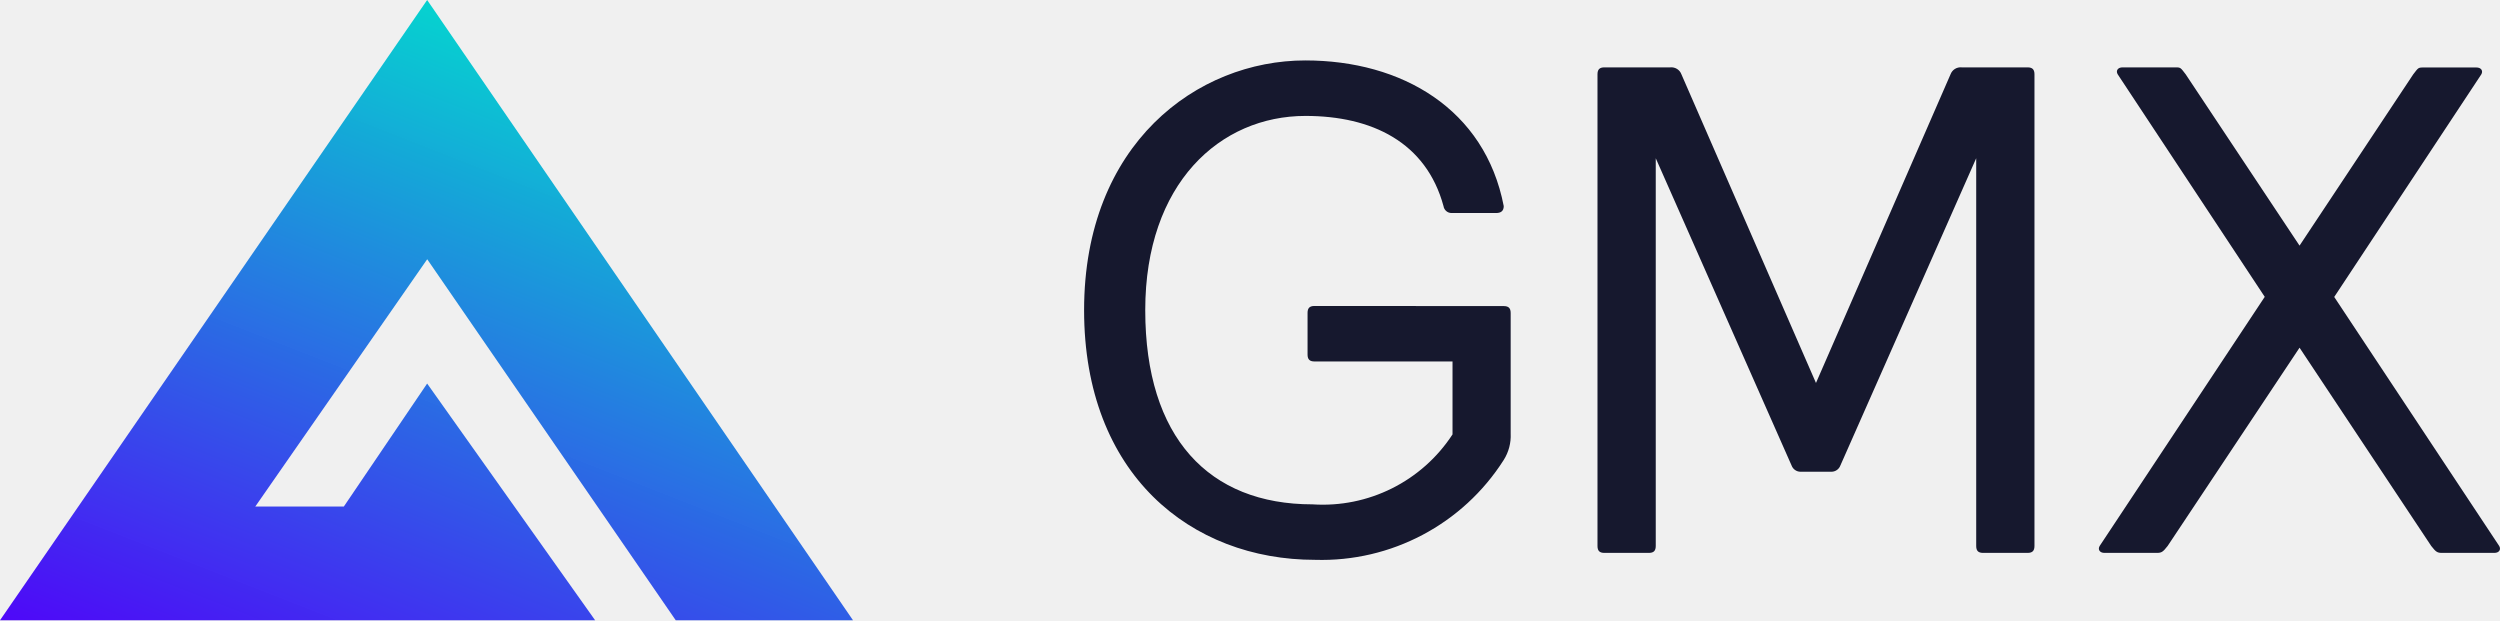
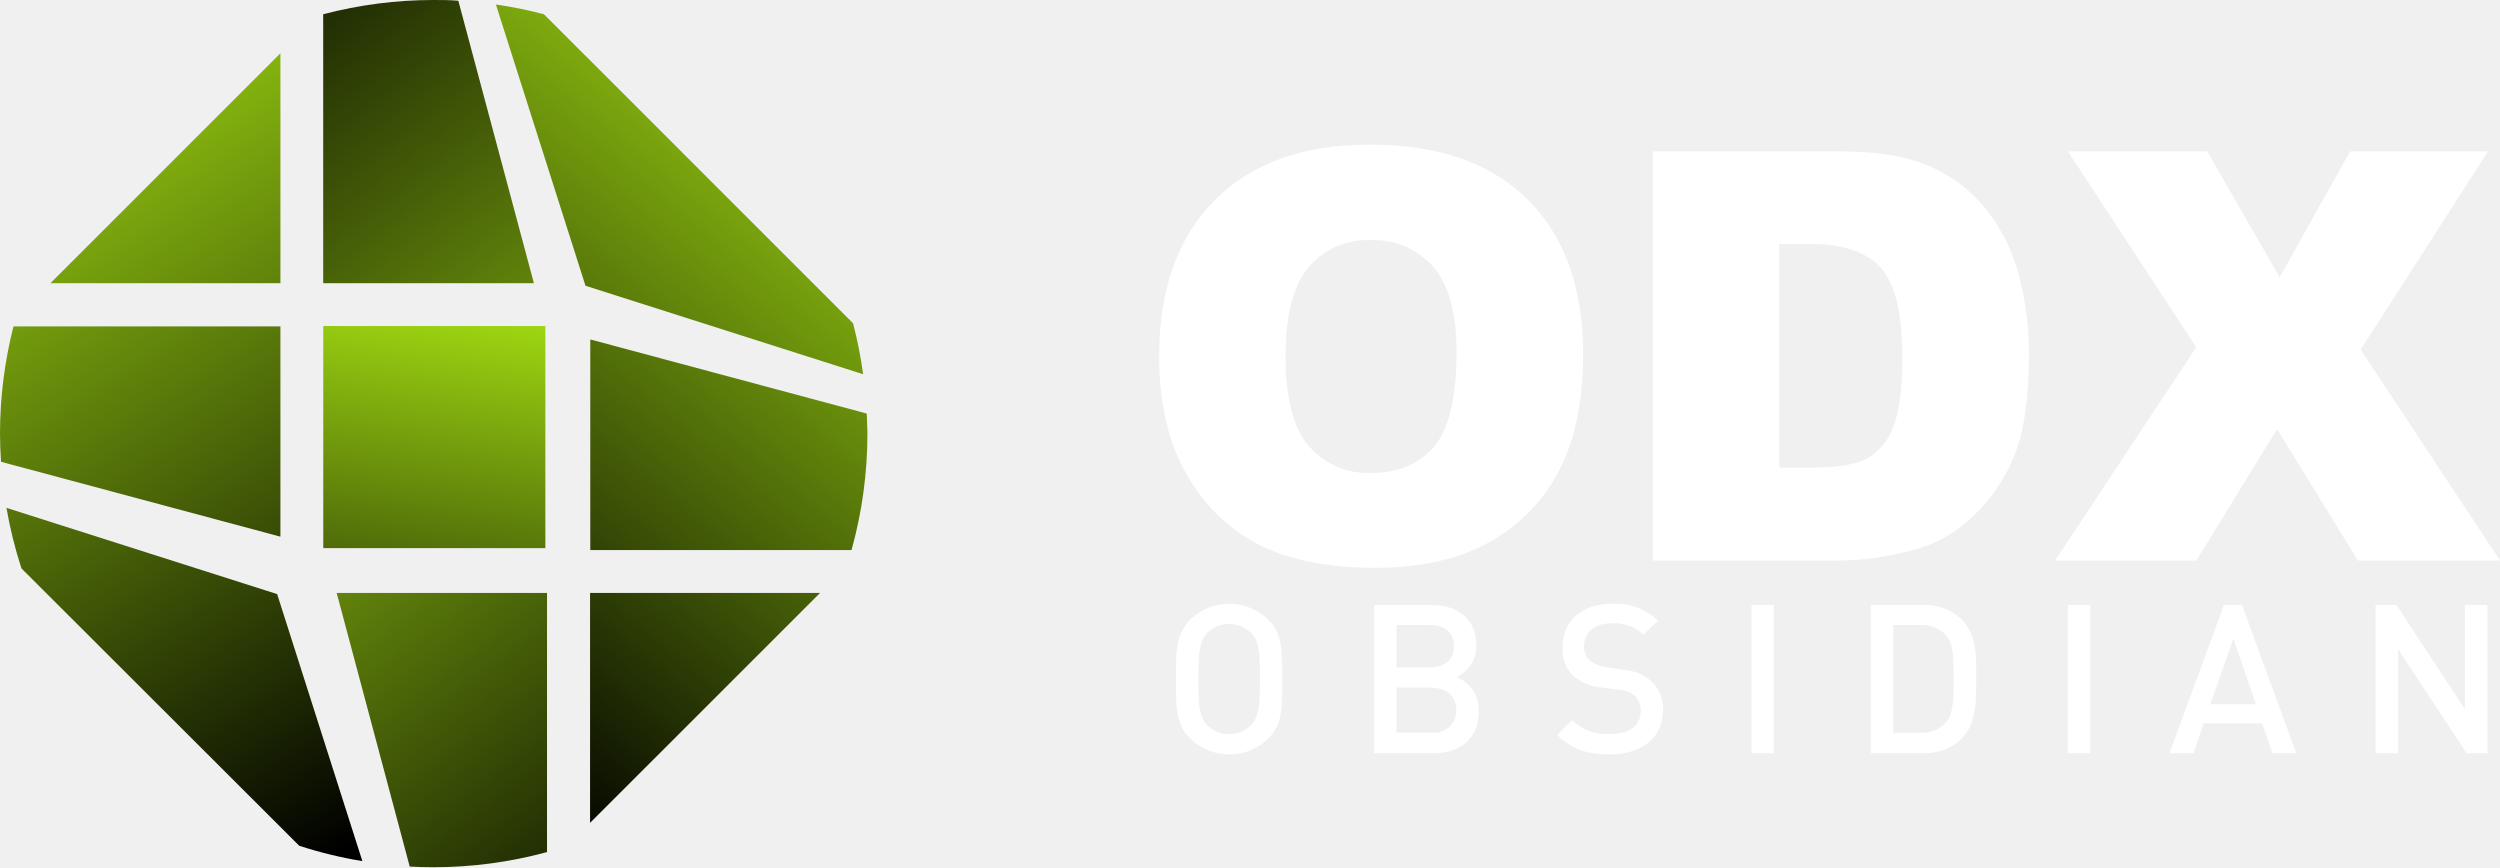
- <svg xmlns="http://www.w3.org/2000/svg" width="86.503" height="21.462" viewBox="0 0 86.503 21.462">
+ <svg xmlns="http://www.w3.org/2000/svg" xmlns:xlink="http://www.w3.org/1999/xlink" viewBox="0 0 360 124.88">
  <defs>
-     <linearGradient id="linear-gradient" x1="0.536" y1="0.026" x2="0.011" y2="1" gradientUnits="objectBoundingBox">
-       <stop offset="0" stop-color="#03d1cf" stop-opacity="0.988" />
-       <stop offset="1" stop-color="#4e09f8" />
+     <style>.cls-1{fill:url(#未命名的渐变_12);}.cls-2{fill:url(#未命名的渐变_12-2);}.cls-3{fill:url(#未命名的渐变_12-3);}.cls-4{fill:url(#未命名的渐变_12-4);}.cls-5{fill:url(#未命名的渐变_12-5);}.cls-6{fill:url(#未命名的渐变_12-6);}.cls-7{fill:url(#未命名的渐变_12-7);}.cls-8{fill:url(#未命名的渐变_12-8);}.cls-9{fill:url(#未命名的渐变_12-9);}.cls-10{fill:#fff;}.cls-11{opacity:0.98;}</style>
+     <linearGradient id="未命名的渐变_12" x1="66.68" y1="31.61" x2="55.46" y2="116.43" gradientUnits="userSpaceOnUse">
+       <stop offset="0" stop-color="#bcff15" />
+       <stop offset="1" />
    </linearGradient>
+     <linearGradient id="未命名的渐变_12-2" x1="3283.28" y1="1212.55" x2="3264.13" y2="1357.27" gradientTransform="translate(-3170.37 1490.67) rotate(-45)" xlink:href="#未命名的渐变_12" />
+     <linearGradient id="未命名的渐变_12-3" x1="161.93" y1="12.57" x2="75" y2="117.36" xlink:href="#未命名的渐变_12" />
+     <linearGradient id="未命名的渐变_12-4" x1="131.2" y1="-12.93" x2="44.26" y2="91.86" xlink:href="#未命名的渐变_12" />
+     <linearGradient id="未命名的渐变_12-5" x1="-30.44" y1="0.75" x2="46.71" y2="123.96" xlink:href="#未命名的渐变_12" />
+     <linearGradient id="未命名的渐变_12-6" x1="152.78" y1="4.98" x2="65.85" y2="109.77" xlink:href="#未命名的渐变_12" />
+     <linearGradient id="未命名的渐变_12-7" x1="-2991.83" y1="7889.09" x2="-3010.97" y2="8033.81" gradientTransform="translate(3579.78 7793.53) rotate(135)" xlink:href="#未命名的渐变_12" />
+     <linearGradient id="未命名的渐变_12-8" x1="-2.02" y1="-17.04" x2="75.13" y2="106.16" xlink:href="#未命名的渐变_12" />
+     <linearGradient id="未命名的渐变_12-9" x1="-19.19" y1="-6.29" x2="57.96" y2="116.92" xlink:href="#未命名的渐变_12" />
  </defs>
-   <g id="logo_GMX" transform="translate(-32 -17.974)">
-     <path id="Path_1" data-name="Path 1" d="M555.182,717.462,540.447,696l-14.78,21.462h20.592l-5.812-8.191-2.883,4.256H534.5l5.949-8.557,8.6,12.493Z" transform="translate(-493.667 -678.026)" fill="url(#linear-gradient)" />
-     <path id="Path_1438" data-name="Path 1438" d="M9.216-8.544c-.168,0-.24.072-.24.24v1.44c0,.168.072.24.24.24h4.776V-4.1A5.361,5.361,0,0,1,9.144-1.68c-3.576,0-5.784-2.3-5.784-6.72,0-4.392,2.592-6.72,5.544-6.72,2.3,0,4.176.912,4.776,3.12a.281.281,0,0,0,.288.24H15.5c.168,0,.264-.072.264-.24-.648-3.36-3.528-5.04-6.864-5.04-3.744,0-7.656,2.88-7.656,8.64,0,5.688,3.7,8.64,7.992,8.64a7.468,7.468,0,0,0,6.528-3.456,1.567,1.567,0,0,0,.24-.912V-8.3c0-.168-.072-.24-.24-.24ZM34.128-16.56c0-.168-.072-.24-.24-.24h-2.28a.37.37,0,0,0-.384.24L26.568-5.88,21.912-16.56a.37.37,0,0,0-.384-.24h-2.28c-.168,0-.24.072-.24.24V-.24c0,.168.072.24.24.24h1.536c.168,0,.24-.072.24-.24V-13.656l4.7,10.632a.331.331,0,0,0,.312.216H27.1a.331.331,0,0,0,.312-.216l4.7-10.632V-.24c0,.168.072.24.24.24h1.536c.168,0,.24-.072.24-.24Zm5.232,0c-.168-.216-.168-.24-.336-.24H37.176c-.168,0-.24.12-.168.24l5.088,7.7L36.384-.24c-.072.12,0,.24.168.24h1.8c.168,0,.216-.024.384-.24L43.3-7.1,47.856-.24c.168.216.216.24.384.24h1.8c.168,0,.24-.12.168-.24L44.5-8.856l5.088-7.7c.072-.12,0-.24-.168-.24H47.568c-.168,0-.168.024-.336.24L43.3-10.632Z" transform="translate(68.267 37.105)" fill="#16182e" />
+   <g id="图层_2" data-name="图层 2">
+     <g id="图层_1-2" data-name="图层 1">
+       <polygon class="cls-1" points="46.55 46.95 46.55 78.93 46.55 78.93 78.53 78.93 78.53 46.95 46.55 46.95" />
+       <path class="cls-2" d="M48.48,85.38,59,124.79c1.13.06,2.26.09,3.4.09a62.24,62.24,0,0,0,16.37-2.18V85.38Z" />
+       <polygon class="cls-3" points="84.97 118.49 118.09 85.38 84.97 85.38 84.97 118.49" />
+       <path class="cls-4" d="M124.29,53.89a61.07,61.07,0,0,0-1.45-7.34L78.33,2.05A61,61,0,0,0,71.41.65l12.9,40.5Z" />
+       <path class="cls-5" d="M.93,73.13a62.06,62.06,0,0,0,2.16,8.72l40,39.94A61.29,61.29,0,0,0,52.18,124L39.91,85.55Z" />
+       <path class="cls-6" d="M124.81,59.55,85,48.88V79.21h37.62a62.69,62.69,0,0,0,2.29-16.77C124.88,61.47,124.86,60.51,124.81,59.55Z" />
+       <path class="cls-7" d="M76.88,40.78,66,.11C64.81,0,63.63,0,62.44,0a62.71,62.71,0,0,0-15.9,2.05V40.78Z" />
+       <polygon class="cls-8" points="7.26 40.78 40.38 40.78 40.38 7.67 7.26 40.78" />
+       <path class="cls-9" d="M40.38,47H1.94A62.73,62.73,0,0,0,0,62.44c0,1.37.06,2.72.15,4.06L40.38,77.28Z" />
+       <path class="cls-10" d="M166.92,51.3q0-14.43,8-22.47t22.38-8q14.72,0,22.67,7.89t8,22.13q0,10.34-3.48,16.94a24.73,24.73,0,0,1-10.05,10.29q-6.57,3.67-16.37,3.68-10,0-16.5-3.18A24.75,24.75,0,0,1,171,68.5Q166.92,61.63,166.92,51.3Zm18.2.08q0,8.92,3.32,12.82a11.22,11.22,0,0,0,9,3.9q5.86,0,9.09-3.82t3.21-13.7q0-8.32-3.35-12.16a11.49,11.49,0,0,0-9.11-3.84,11,11,0,0,0-8.84,3.9Q185.13,42.38,185.12,51.38Z" />
+       <path class="cls-10" d="M238,21.8h27q8,0,12.92,2.17a21.07,21.07,0,0,1,8.14,6.23,25.91,25.91,0,0,1,4.66,9.45,44,44,0,0,1,1.45,11.41q0,9.45-2.15,14.65a24.36,24.36,0,0,1-6,8.72,19.37,19.37,0,0,1-8.2,4.68,41.88,41.88,0,0,1-10.85,1.61H238Zm18.2,13.34v32.2h4.47c3.8,0,6.51-.42,8.11-1.27a8.57,8.57,0,0,0,3.78-4.42q1.37-3.15,1.37-10.23,0-9.36-3.06-12.82t-10.12-3.46Z" />
+       <path class="cls-10" d="M297.78,21.8h20.06l10.43,18.13L338.42,21.8h19.85L339.93,50.34,360,80.72H339.54L327.91,61.79,316.27,80.72H295.93L316.26,50Z" />
+       <g class="cls-11">
+         <path class="cls-10" d="M182.63,106.36a8.05,8.05,0,0,1-11.23,0c-2.1-2.1-2.07-4.47-2.07-8.57s0-6.48,2.07-8.57a8.05,8.05,0,0,1,11.23,0c2.1,2.09,2,4.46,2,8.57S184.73,104.26,182.63,106.36Zm-2.45-15.2a4.51,4.51,0,0,0-6.36,0c-1,1.14-1.26,2.34-1.26,6.63s.21,5.48,1.26,6.62a4.49,4.49,0,0,0,6.36,0c1-1.14,1.26-2.34,1.26-6.62S181.23,92.3,180.18,91.16Z" />
+         <path class="cls-10" d="M206.49,108.46h-8.63V87.12h8.3c4,0,6.45,2.25,6.45,5.84a4.84,4.84,0,0,1-2.88,4.53,5.07,5.07,0,0,1,3.21,4.94C212.94,106.36,210.27,108.46,206.49,108.46ZM205.89,90H201.1v6.11h4.79c2.07,0,3.48-1.08,3.48-3.06S208,90,205.89,90Zm.3,9H201.1v6.5h5.09a3.17,3.17,0,0,0,3.51-3.27C209.7,100.4,208.44,99.05,206.19,99.05Z" />
+         <path class="cls-10" d="M231.79,108.64c-3.21,0-5.52-.75-7.55-2.82l2.15-2.13a7,7,0,0,0,5.46,2c2.79,0,4.4-1.2,4.4-3.27a2.87,2.87,0,0,0-.83-2.21,3.71,3.71,0,0,0-2.34-.9L230.56,99a7.31,7.31,0,0,1-4.05-1.71A5.31,5.31,0,0,1,225,93.2c0-3.71,2.69-6.26,7.13-6.26a8.87,8.87,0,0,1,6.62,2.43l-2.07,2A6.27,6.27,0,0,0,232,89.76c-2.52,0-3.9,1.43-3.9,3.32a2.54,2.54,0,0,0,.81,2,4.77,4.77,0,0,0,2.4,1l2.43.36a7,7,0,0,1,4,1.59,5.58,5.58,0,0,1,1.74,4.37C239.46,106.3,236.25,108.64,231.79,108.64Z" />
+         <path class="cls-10" d="M252.2,108.46V87.12h3.24v21.34Z" />
+         <path class="cls-10" d="M282.41,106.45a7.6,7.6,0,0,1-5.51,2h-7.5V87.12h7.5a7.6,7.6,0,0,1,5.51,2c2.31,2.3,2.16,5.42,2.16,8.51S284.72,104.14,282.41,106.45Zm-2.22-15A4.61,4.61,0,0,0,276.57,90h-3.93v15.52h3.93a4.58,4.58,0,0,0,3.62-1.44c1.11-1.23,1.14-3.53,1.14-6.47S281.3,92.69,280.19,91.46Z" />
+         <path class="cls-10" d="M297.76,108.46V87.12H301v21.34Z" />
+         <path class="cls-10" d="M327.22,108.46l-1.47-4.29h-8.42l-1.47,4.29h-3.45l7.83-21.34h2.6l7.83,21.34Zm-5.61-16.52-3.32,9.47h6.56Z" />
+         <path class="cls-10" d="M355.18,108.46l-9.86-15v15h-3.23V87.12h3l9.86,15v-15h3.24v21.34Z" />
+       </g>
+     </g>
  </g>
</svg>
